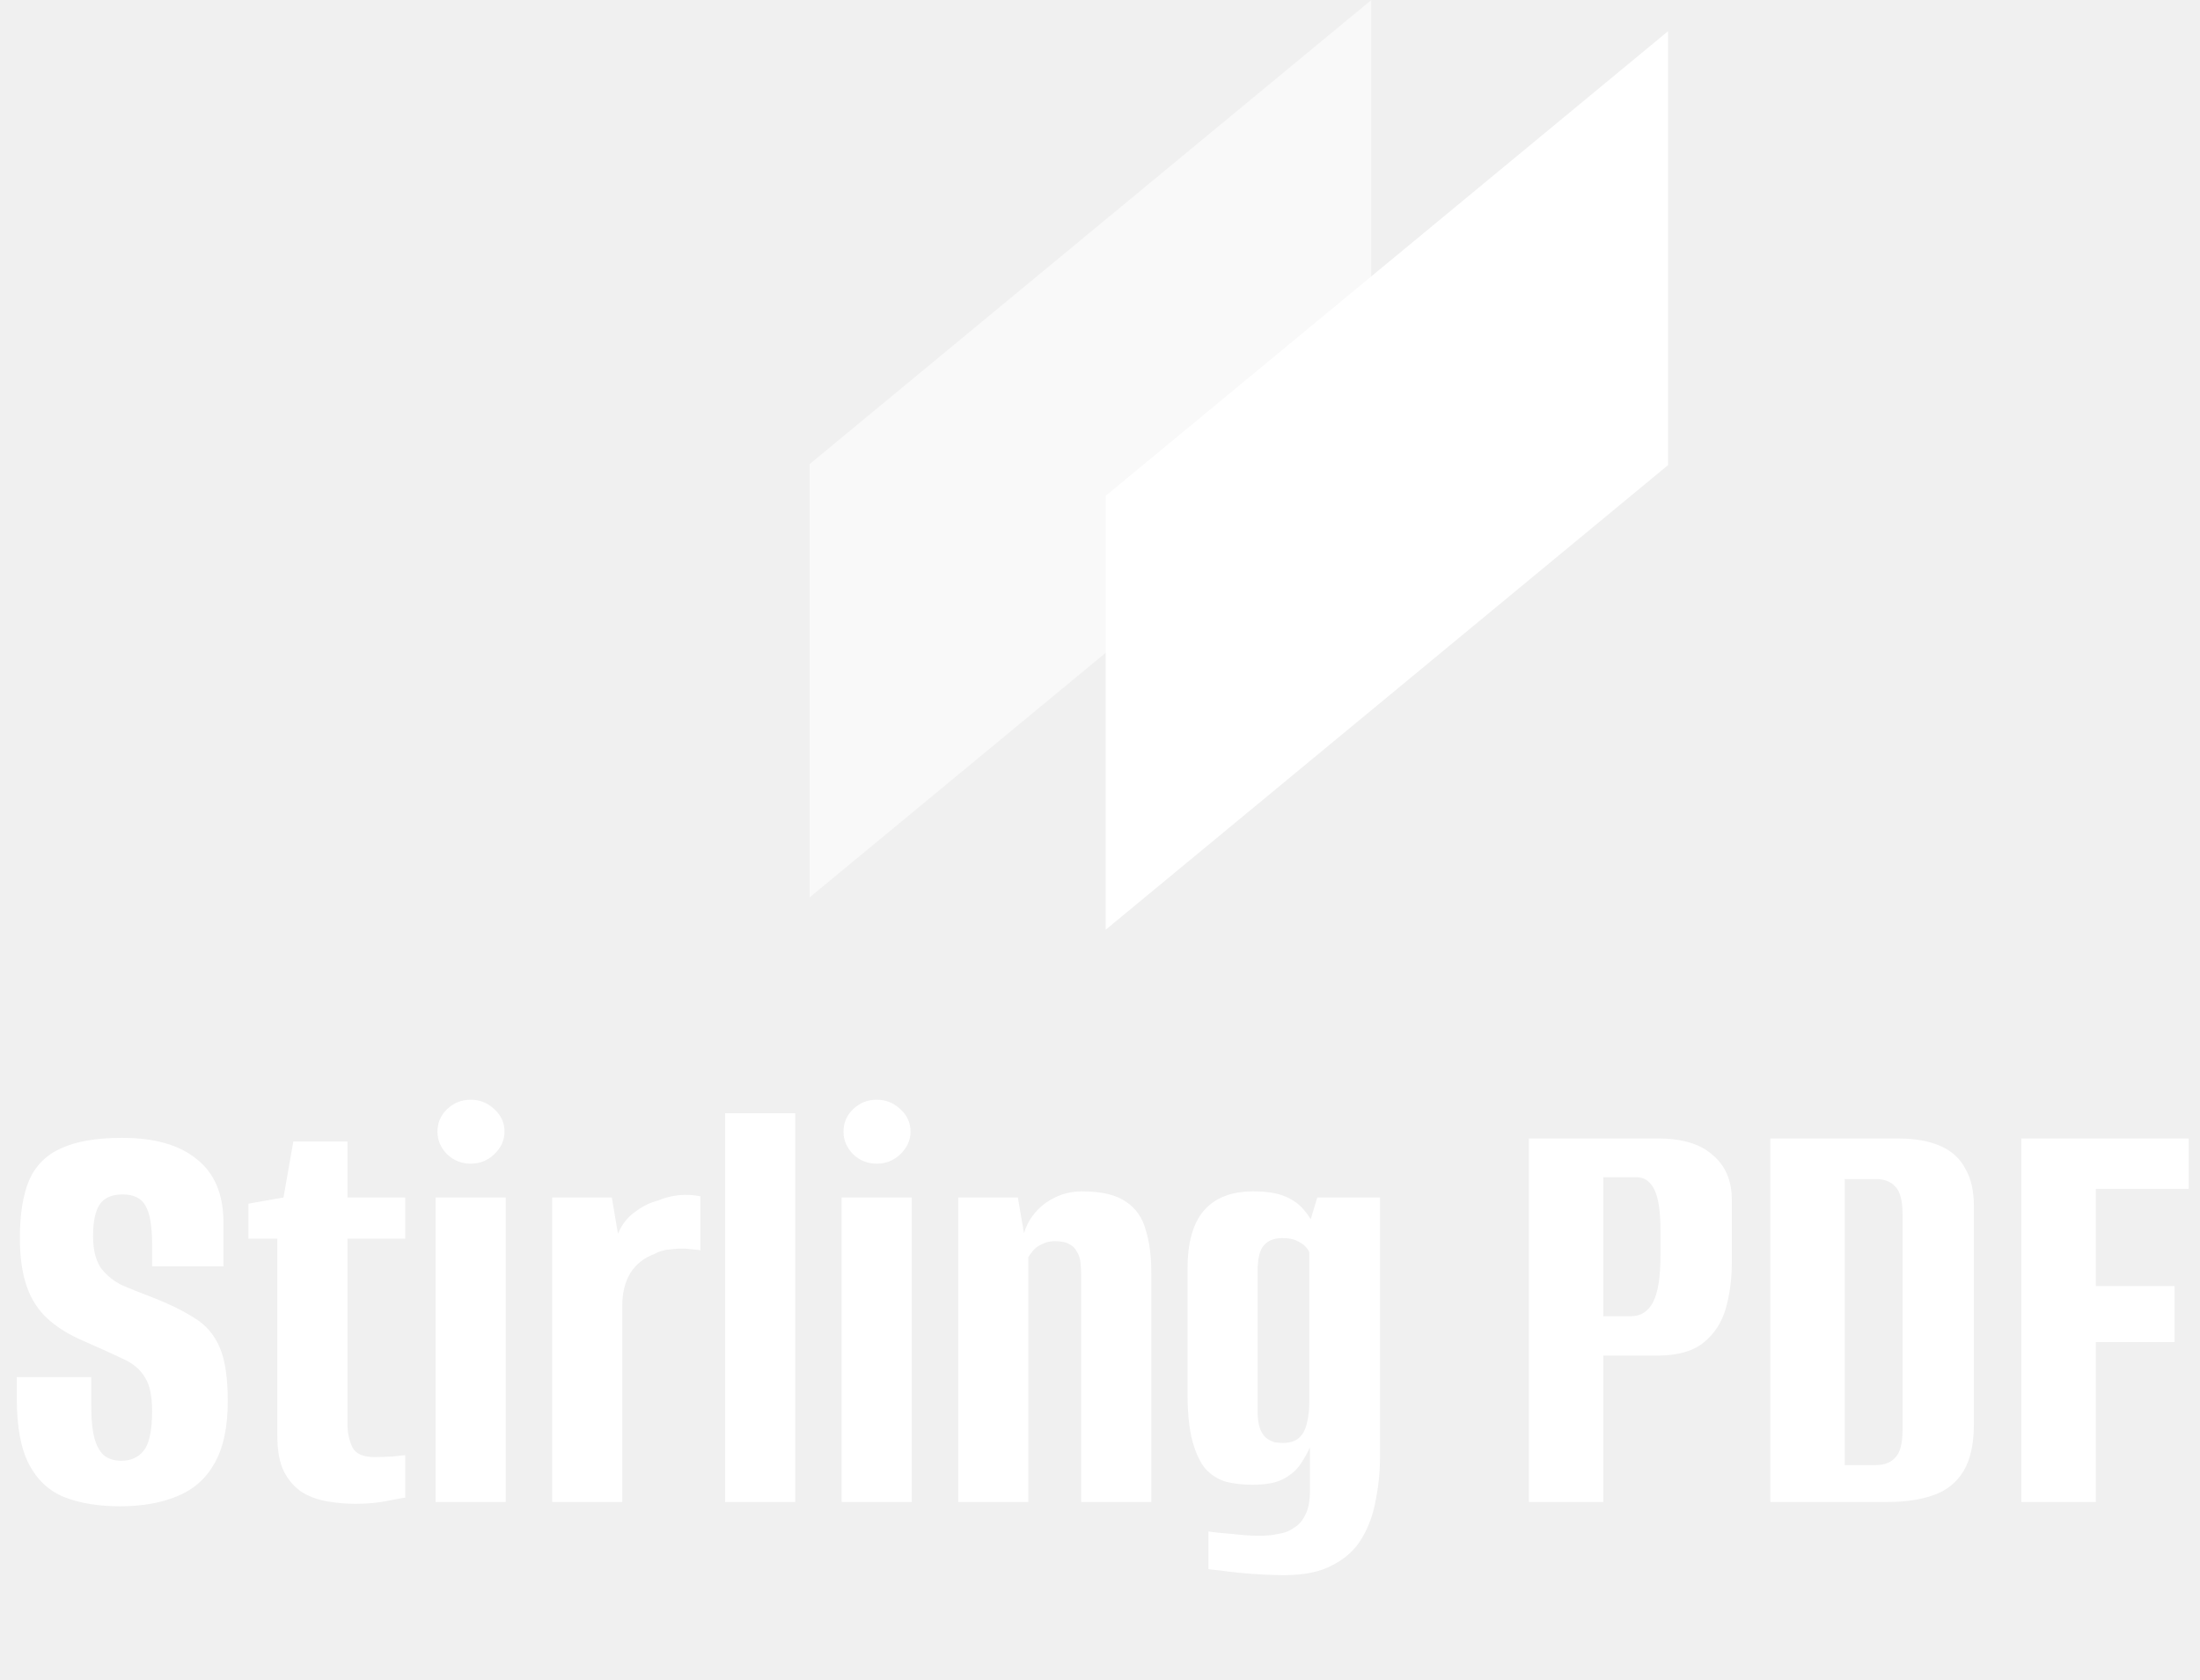
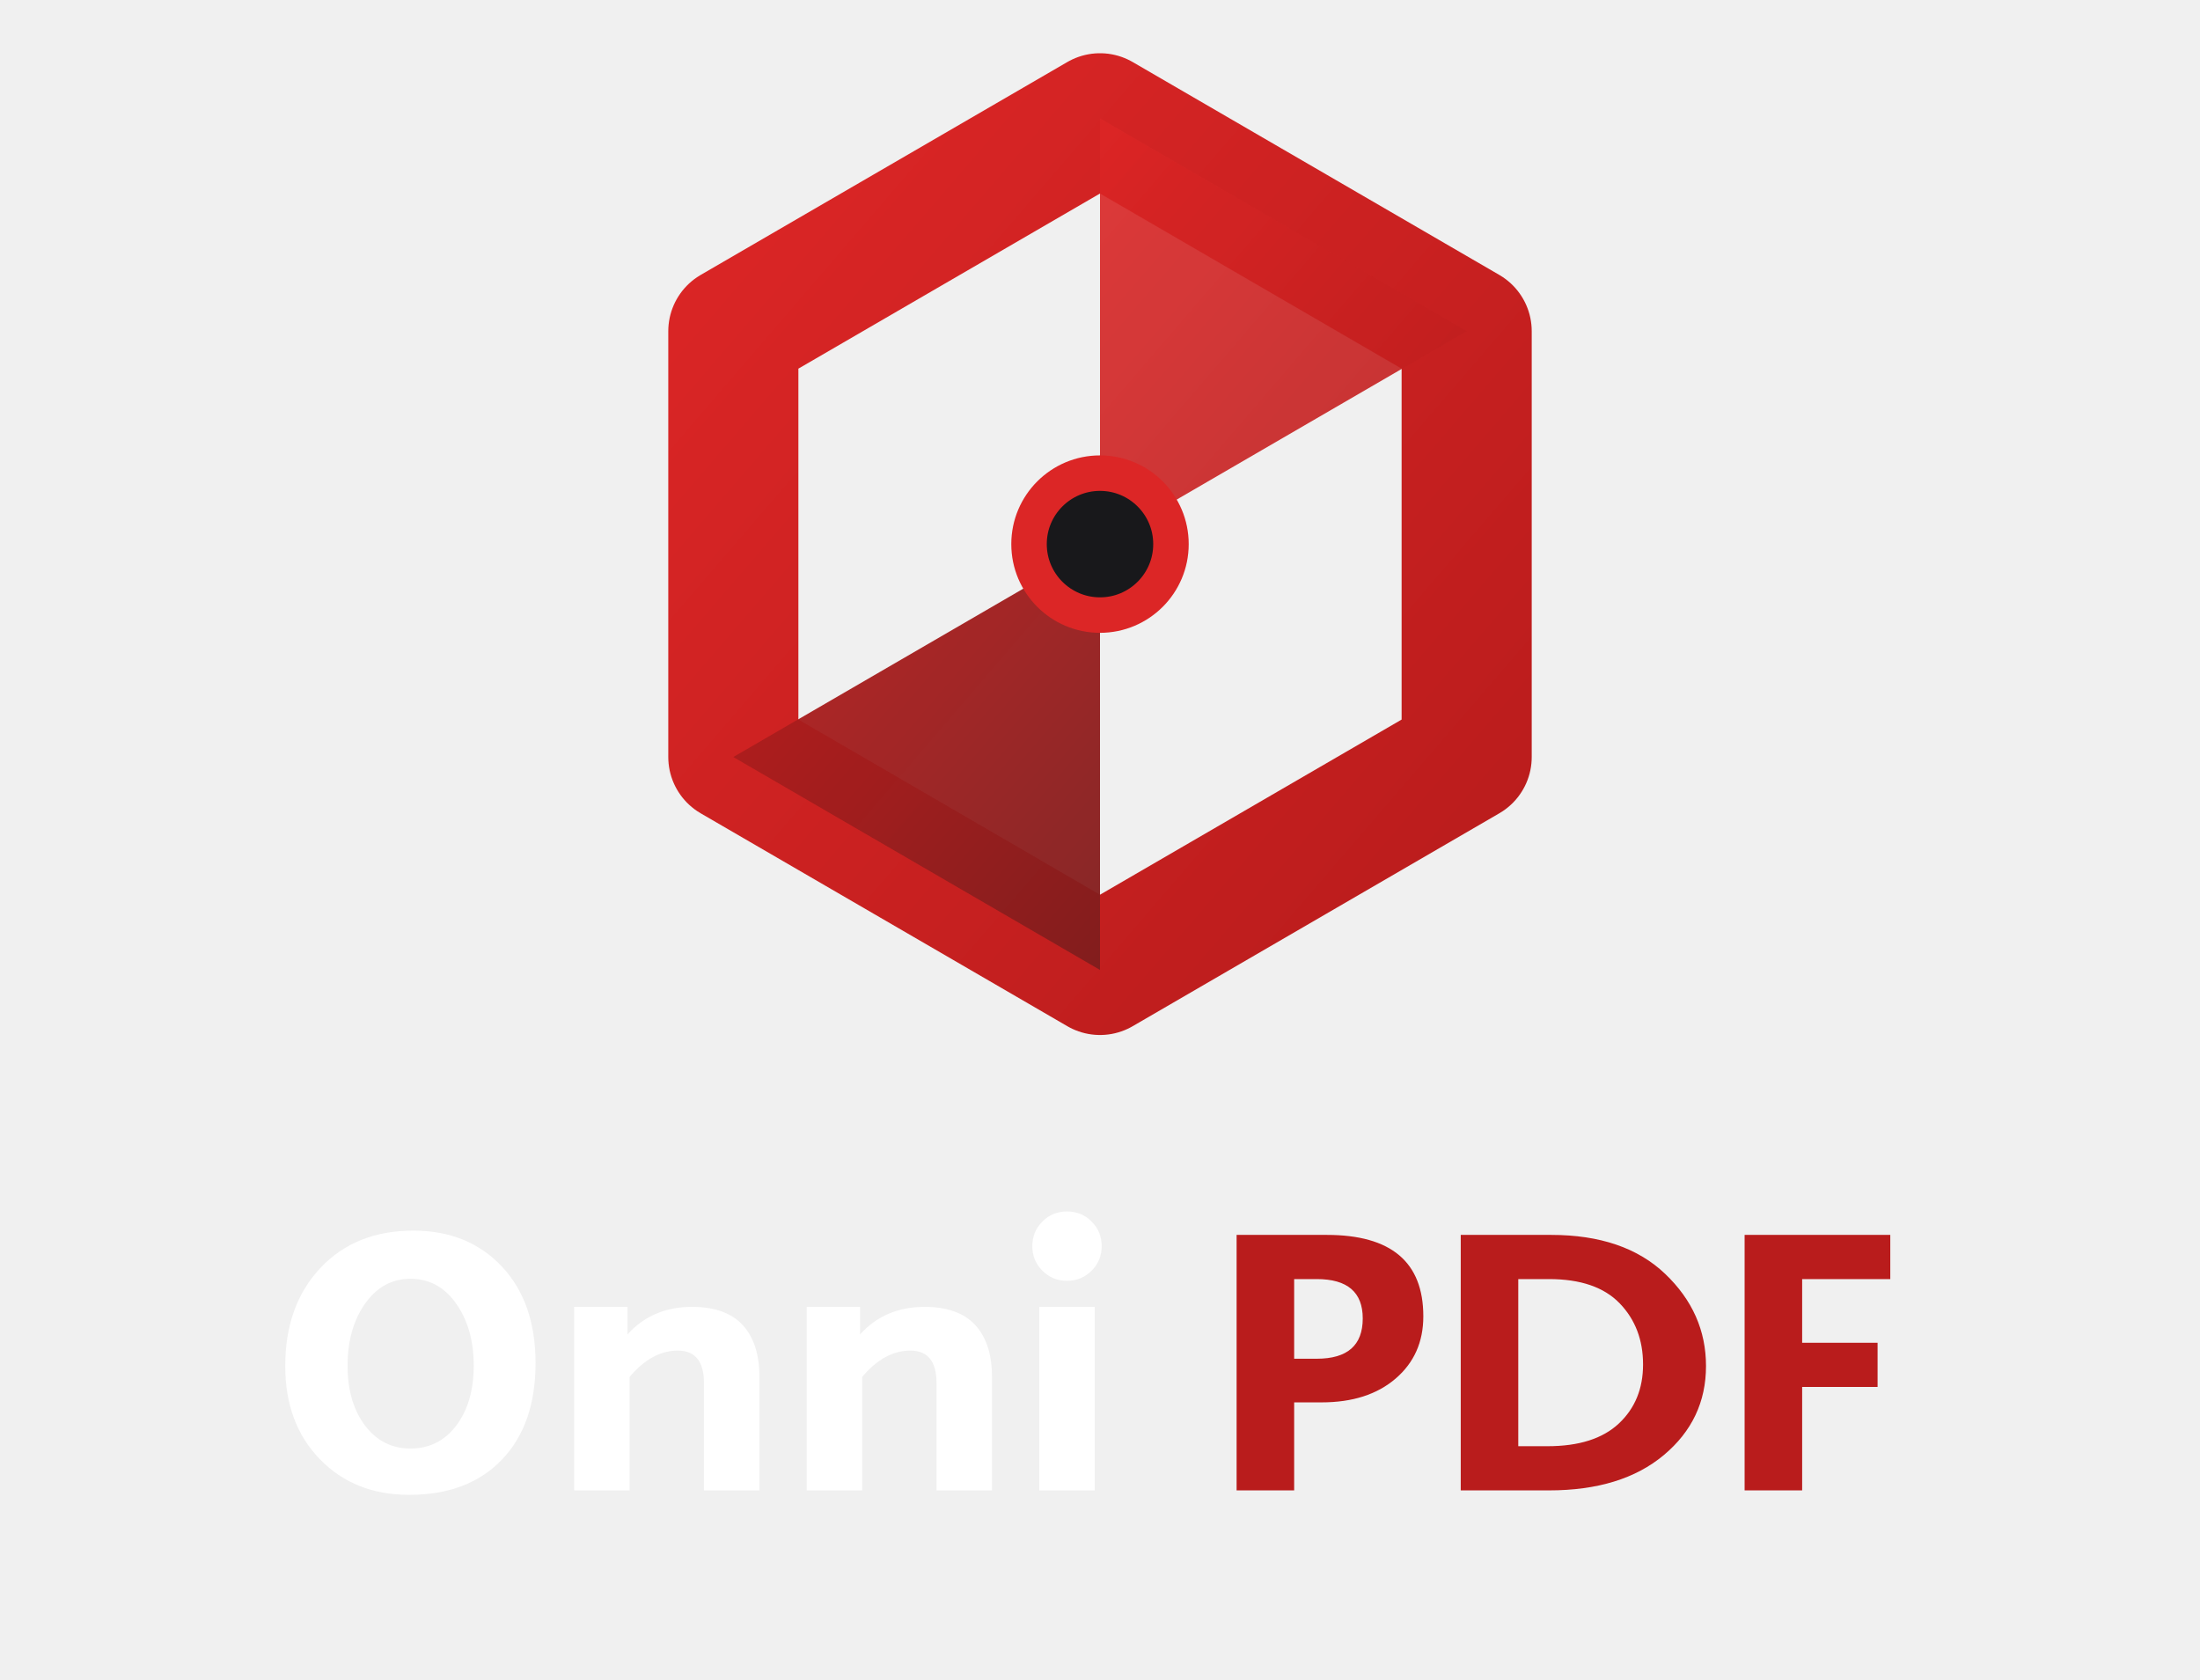
<svg xmlns="http://www.w3.org/2000/svg" width="186" height="142" viewBox="0 0 186 142" fill="none">
-   <path d="M68.447 39.233L115.936 1.52654e-05L115.937 36.639L68.447 75.873L68.447 39.233Z" fill="white" fill-opacity="0.57" />
-   <path d="M93.479 41.918L141.026 2.639L141.026 39.322L93.479 78.601L93.479 41.918Z" fill="white" />
-   <path d="M10.156 127.343C8.319 127.343 6.741 127.083 5.424 126.563C4.141 126.043 3.153 125.125 2.46 123.807C1.767 122.49 1.42 120.635 1.42 118.243V116.423C2.495 116.423 3.552 116.423 4.592 116.423C5.632 116.423 6.672 116.423 7.712 116.423V118.763C7.712 120.046 7.816 121.034 8.024 121.727C8.232 122.386 8.527 122.854 8.908 123.131C9.289 123.374 9.74 123.495 10.26 123.495C11.057 123.495 11.681 123.218 12.132 122.663C12.617 122.074 12.86 120.947 12.86 119.283C12.86 118.001 12.652 117.047 12.236 116.423C11.854 115.765 11.23 115.245 10.364 114.863C9.497 114.447 8.388 113.945 7.036 113.355C5.823 112.835 4.817 112.211 4.02 111.483C3.223 110.755 2.633 109.837 2.252 108.727C1.871 107.618 1.68 106.266 1.68 104.671C1.68 102.661 1.94 101.031 2.46 99.784C3.015 98.535 3.916 97.634 5.164 97.079C6.447 96.49 8.163 96.195 10.312 96.195C13.085 96.195 15.2 96.802 16.656 98.016C18.146 99.194 18.892 100.979 18.892 103.371V107.063C17.887 107.063 16.881 107.063 15.876 107.063C14.905 107.063 13.9 107.063 12.86 107.063V105.191C12.86 103.631 12.669 102.539 12.288 101.915C11.941 101.291 11.3 100.979 10.364 100.979C9.463 100.979 8.821 101.257 8.44 101.811C8.059 102.366 7.868 103.267 7.868 104.515C7.868 105.659 8.093 106.561 8.544 107.219C9.029 107.843 9.636 108.329 10.364 108.675C11.092 108.987 11.872 109.299 12.704 109.611C14.229 110.201 15.477 110.807 16.448 111.431C17.419 112.021 18.129 112.853 18.58 113.927C19.03 114.967 19.256 116.475 19.256 118.451C19.256 120.67 18.875 122.438 18.112 123.755C17.384 125.038 16.326 125.957 14.94 126.511C13.588 127.066 11.993 127.343 10.156 127.343ZM30.052 127.135C29.255 127.135 28.458 127.066 27.66 126.927C26.863 126.789 26.152 126.529 25.528 126.147C24.904 125.731 24.402 125.159 24.02 124.431C23.639 123.669 23.448 122.663 23.448 121.415V104.723H21.004V101.759L23.968 101.239L24.8 96.507H29.376V101.239H34.264V104.723H29.376V120.375C29.376 121.103 29.515 121.762 29.792 122.351C30.07 122.906 30.694 123.183 31.664 123.183C32.115 123.183 32.635 123.166 33.224 123.131C33.814 123.062 34.16 123.027 34.264 123.027V126.615C34.16 126.615 33.675 126.702 32.808 126.875C31.976 127.049 31.058 127.135 30.052 127.135ZM36.83 126.979V101.239H42.758V126.979H36.83ZM39.794 98.379C39.032 98.379 38.373 98.12 37.818 97.6C37.264 97.045 36.986 96.403 36.986 95.675C36.986 94.913 37.264 94.272 37.818 93.751C38.373 93.231 39.032 92.972 39.794 92.972C40.557 92.972 41.216 93.231 41.77 93.751C42.36 94.272 42.654 94.913 42.654 95.675C42.654 96.403 42.36 97.045 41.77 97.6C41.216 98.12 40.557 98.379 39.794 98.379ZM46.682 126.979V101.239H51.726L52.246 104.307C52.558 103.545 53.026 102.938 53.65 102.487C54.274 102.002 54.932 101.673 55.626 101.499C56.77 101.014 57.966 100.893 59.214 101.135V105.711C59.145 105.677 58.867 105.642 58.382 105.607C57.931 105.538 57.411 105.538 56.822 105.607C56.233 105.642 55.73 105.781 55.314 106.023C54.447 106.335 53.771 106.873 53.286 107.635C52.835 108.398 52.61 109.317 52.61 110.391V126.979H46.682ZM61.307 126.979V94.115H67.235V126.979H61.307ZM71.158 126.979V101.239H77.086V126.979H71.158ZM74.122 98.379C73.36 98.379 72.701 98.12 72.146 97.6C71.592 97.045 71.314 96.403 71.314 95.675C71.314 94.913 71.592 94.272 72.146 93.751C72.701 93.231 73.36 92.972 74.122 92.972C74.885 92.972 75.544 93.231 76.098 93.751C76.688 94.272 76.982 94.913 76.982 95.675C76.982 96.403 76.688 97.045 76.098 97.6C75.544 98.12 74.885 98.379 74.122 98.379ZM81.01 126.979V101.239H86.054L86.574 104.255C86.886 103.215 87.493 102.366 88.394 101.707C89.33 101.049 90.353 100.719 91.462 100.719C93.126 100.719 94.374 101.014 95.206 101.603C96.038 102.158 96.593 102.955 96.87 103.995C97.182 105.001 97.338 106.197 97.338 107.583V126.979H91.41V107.947C91.41 107.531 91.393 107.15 91.358 106.803C91.323 106.422 91.219 106.093 91.046 105.815C90.907 105.538 90.699 105.33 90.422 105.191C90.145 105.018 89.729 104.931 89.174 104.931C88.758 104.931 88.394 105.018 88.082 105.191C87.77 105.33 87.527 105.503 87.354 105.711C87.181 105.919 87.042 106.11 86.938 106.283V126.979H81.01ZM108.563 133.167C108.077 133.167 107.488 133.15 106.795 133.115C106.101 133.081 105.408 133.029 104.715 132.959C104.056 132.89 103.484 132.821 102.999 132.751C102.548 132.717 102.271 132.682 102.167 132.647V129.475C102.617 129.545 103.293 129.614 104.195 129.683C105.096 129.787 105.859 129.839 106.483 129.839C107.037 129.839 107.557 129.787 108.043 129.683C108.563 129.614 109.013 129.441 109.395 129.163C109.811 128.921 110.14 128.539 110.383 128.019C110.625 127.534 110.747 126.875 110.747 126.043V122.351C110.573 122.767 110.313 123.235 109.967 123.755C109.655 124.241 109.187 124.657 108.563 125.003C107.939 125.35 107.055 125.523 105.911 125.523C105.079 125.523 104.316 125.437 103.623 125.263C102.964 125.055 102.392 124.691 101.907 124.171C101.456 123.617 101.092 122.837 100.815 121.831C100.537 120.791 100.399 119.439 100.399 117.775V107.271C100.399 105.087 100.849 103.458 101.751 102.383C102.687 101.274 104.091 100.719 105.963 100.719C107.072 100.719 107.956 100.858 108.615 101.135C109.308 101.413 109.863 101.811 110.279 102.331C110.695 102.817 111.024 103.389 111.267 104.047L110.487 104.151L111.371 101.239H116.675V123.131C116.675 124.379 116.553 125.61 116.311 126.823C116.103 128.002 115.721 129.059 115.167 129.995C114.612 130.966 113.797 131.729 112.723 132.283C111.683 132.873 110.296 133.167 108.563 133.167ZM108.459 121.987C109.048 121.987 109.499 121.849 109.811 121.571C110.157 121.259 110.383 120.843 110.487 120.323C110.625 119.769 110.695 119.197 110.695 118.607V105.867C110.625 105.694 110.504 105.521 110.331 105.347C110.157 105.174 109.915 105.018 109.603 104.879C109.325 104.741 108.927 104.671 108.407 104.671C107.713 104.671 107.193 104.879 106.847 105.295C106.5 105.677 106.327 106.405 106.327 107.479V119.335C106.327 119.925 106.396 120.41 106.535 120.791C106.673 121.138 106.847 121.398 107.055 121.571C107.297 121.745 107.54 121.866 107.783 121.935C108.025 121.97 108.251 121.987 108.459 121.987ZM129.258 126.979V96.248H140.178C142.224 96.248 143.766 96.716 144.806 97.651C145.881 98.553 146.418 99.818 146.418 101.447V106.751C146.418 108.138 146.245 109.438 145.898 110.651C145.552 111.83 144.928 112.783 144.026 113.511C143.125 114.239 141.825 114.603 140.126 114.603H135.55V126.979H129.258ZM135.55 111.275H137.89C138.722 111.275 139.346 110.877 139.762 110.079C140.178 109.282 140.386 107.965 140.386 106.127V104.047C140.386 102.418 140.213 101.257 139.866 100.563C139.52 99.87 139.017 99.523 138.358 99.523H135.55V111.275ZM149.672 126.979V96.248H160.436C161.892 96.248 163.088 96.456 164.024 96.871C164.995 97.287 165.706 97.929 166.156 98.796C166.642 99.627 166.884 100.685 166.884 101.967V120.375C166.884 122.074 166.59 123.409 166 124.379C165.411 125.35 164.562 126.026 163.452 126.407C162.378 126.789 161.095 126.979 159.604 126.979H149.672ZM155.964 123.859H158.616C159.31 123.859 159.847 123.651 160.228 123.235C160.644 122.819 160.852 122.039 160.852 120.895V102.643C160.852 101.499 160.644 100.719 160.228 100.303C159.847 99.888 159.31 99.68 158.616 99.68H155.964V123.859ZM170.899 126.979V96.248H185.043V100.511H177.191V108.727H183.847V113.459H177.191V126.979H170.899Z" fill="white" />
+   <defs>
+     <linearGradient id="bloodHexD" x1="0%" y1="0%" x2="100%" y2="100%">
+       <stop offset="0%" stop-color="#DC2626" />
+       <stop offset="100%" stop-color="#B91C1C" />
+     </linearGradient>
+     <linearGradient id="facet1D" x1="0%" y1="0%" x2="100%" y2="100%">
+       <stop offset="0%" stop-color="#DC2626" />
+       <stop offset="100%" stop-color="#B91C1C" />
+     </linearGradient>
+     <linearGradient id="facet2D" x1="0%" y1="0%" x2="100%" y2="100%">
+       <stop offset="0%" stop-color="#B91C1C" />
+       <stop offset="100%" stop-color="#7F1D1D" />
+     </linearGradient>
+   </defs>
+   <g id="symbol">
+     <path d="M 93 10 L 124 28 L 124 64 L 93 82 L 62 64 L 62 28 Z" fill="none" stroke="url(#bloodHexD)" stroke-width="11" stroke-linejoin="round" stroke-linecap="round" />
+     <path d="M 93 10 L 124 28 L 93 46 Z" fill="url(#facet1D)" opacity="0.9" />
+     <path d="M 62 64 L 93 82 L 93 46 Z" fill="url(#facet2D)" opacity="0.95" />
+     <circle cx="93" cy="46" r="6" fill="#18181B" stroke="#DC2626" stroke-width="3" />
+   </g>
+   <g id="wordmark" transform="translate(23, 102) scale(1.2)">
+     <path d="M9.665 20.314Q5.799 20.314 3.364 17.797Q0.929 15.28 0.929 11.238Q0.929 6.971 3.402 4.335Q5.874 1.699 9.954 1.699Q13.808 1.699 16.186 4.222Q18.565 6.745 18.565 11.029Q18.565 15.372 16.186 17.843Q13.808 20.314 9.665 20.314ZM9.749 5.092Q7.791 5.092 6.556 6.841Q5.322 8.59 5.322 11.218Q5.322 13.803 6.548 15.427Q7.774 17.05 9.749 17.05Q11.757 17.05 12.983 15.427Q14.209 13.803 14.209 11.201Q14.209 8.598 12.975 6.845Q11.741 5.092 9.749 5.092ZM21.285 20.0V7.071H25.042V9.013Q26.791 7.071 29.586 7.071Q31.979 7.071 33.159 8.351Q34.339 9.632 34.339 12.017V20.0H30.431V12.444Q30.431 10.151 28.59 10.151Q26.749 10.151 25.192 12.008V20.0H21.285ZM37.669 20.0V7.071H41.427V9.013Q43.176 7.071 45.971 7.071Q48.364 7.071 49.544 8.351Q50.724 9.632 50.724 12.017V20.0H46.816V12.444Q46.816 10.151 44.975 10.151Q43.134 10.151 41.577 12.008V20.0H37.669ZM54.054 20.0V7.071H57.962V20.0H54.054ZM56.008 5.234Q54.987 5.234 54.276 4.523Q53.565 3.812 53.565 2.791Q53.565 1.77 54.276 1.059Q54.987 0.347 56.008 0.347Q57.029 0.347 57.741 1.059Q58.452 1.77 58.452 2.791Q58.452 3.812 57.741 4.523Q57.029 5.234 56.008 5.234Z" fill="#FFFFFF" />
+     <path d="M72.013 13.799V20.0H67.958V2.0H74.31Q81.113 2.0 81.113 7.736Q81.113 10.448 79.161 12.123Q77.209 13.799 73.946 13.799ZM72.013 5.113V10.724H73.607Q76.845 10.724 76.845 7.887Q76.845 5.113 73.607 5.113ZM83.749 20.0V2.0H90.117Q95.272 2.0 98.151 4.745Q101.029 7.49 101.029 11.238Q101.029 15.021 98.059 17.51Q95.088 20.0 89.967 20.0ZM87.803 5.113V16.887H89.866Q93.18 16.887 94.887 15.289Q96.594 13.69 96.594 11.13Q96.594 8.527 94.946 6.82Q93.297 5.113 89.967 5.113ZM103.749 20.0V2.0H114.013V5.113H107.803V9.598H113.117V12.711H107.803V20.0H103.749Z" fill="#B91C1C" />
+   </g>
</svg>
